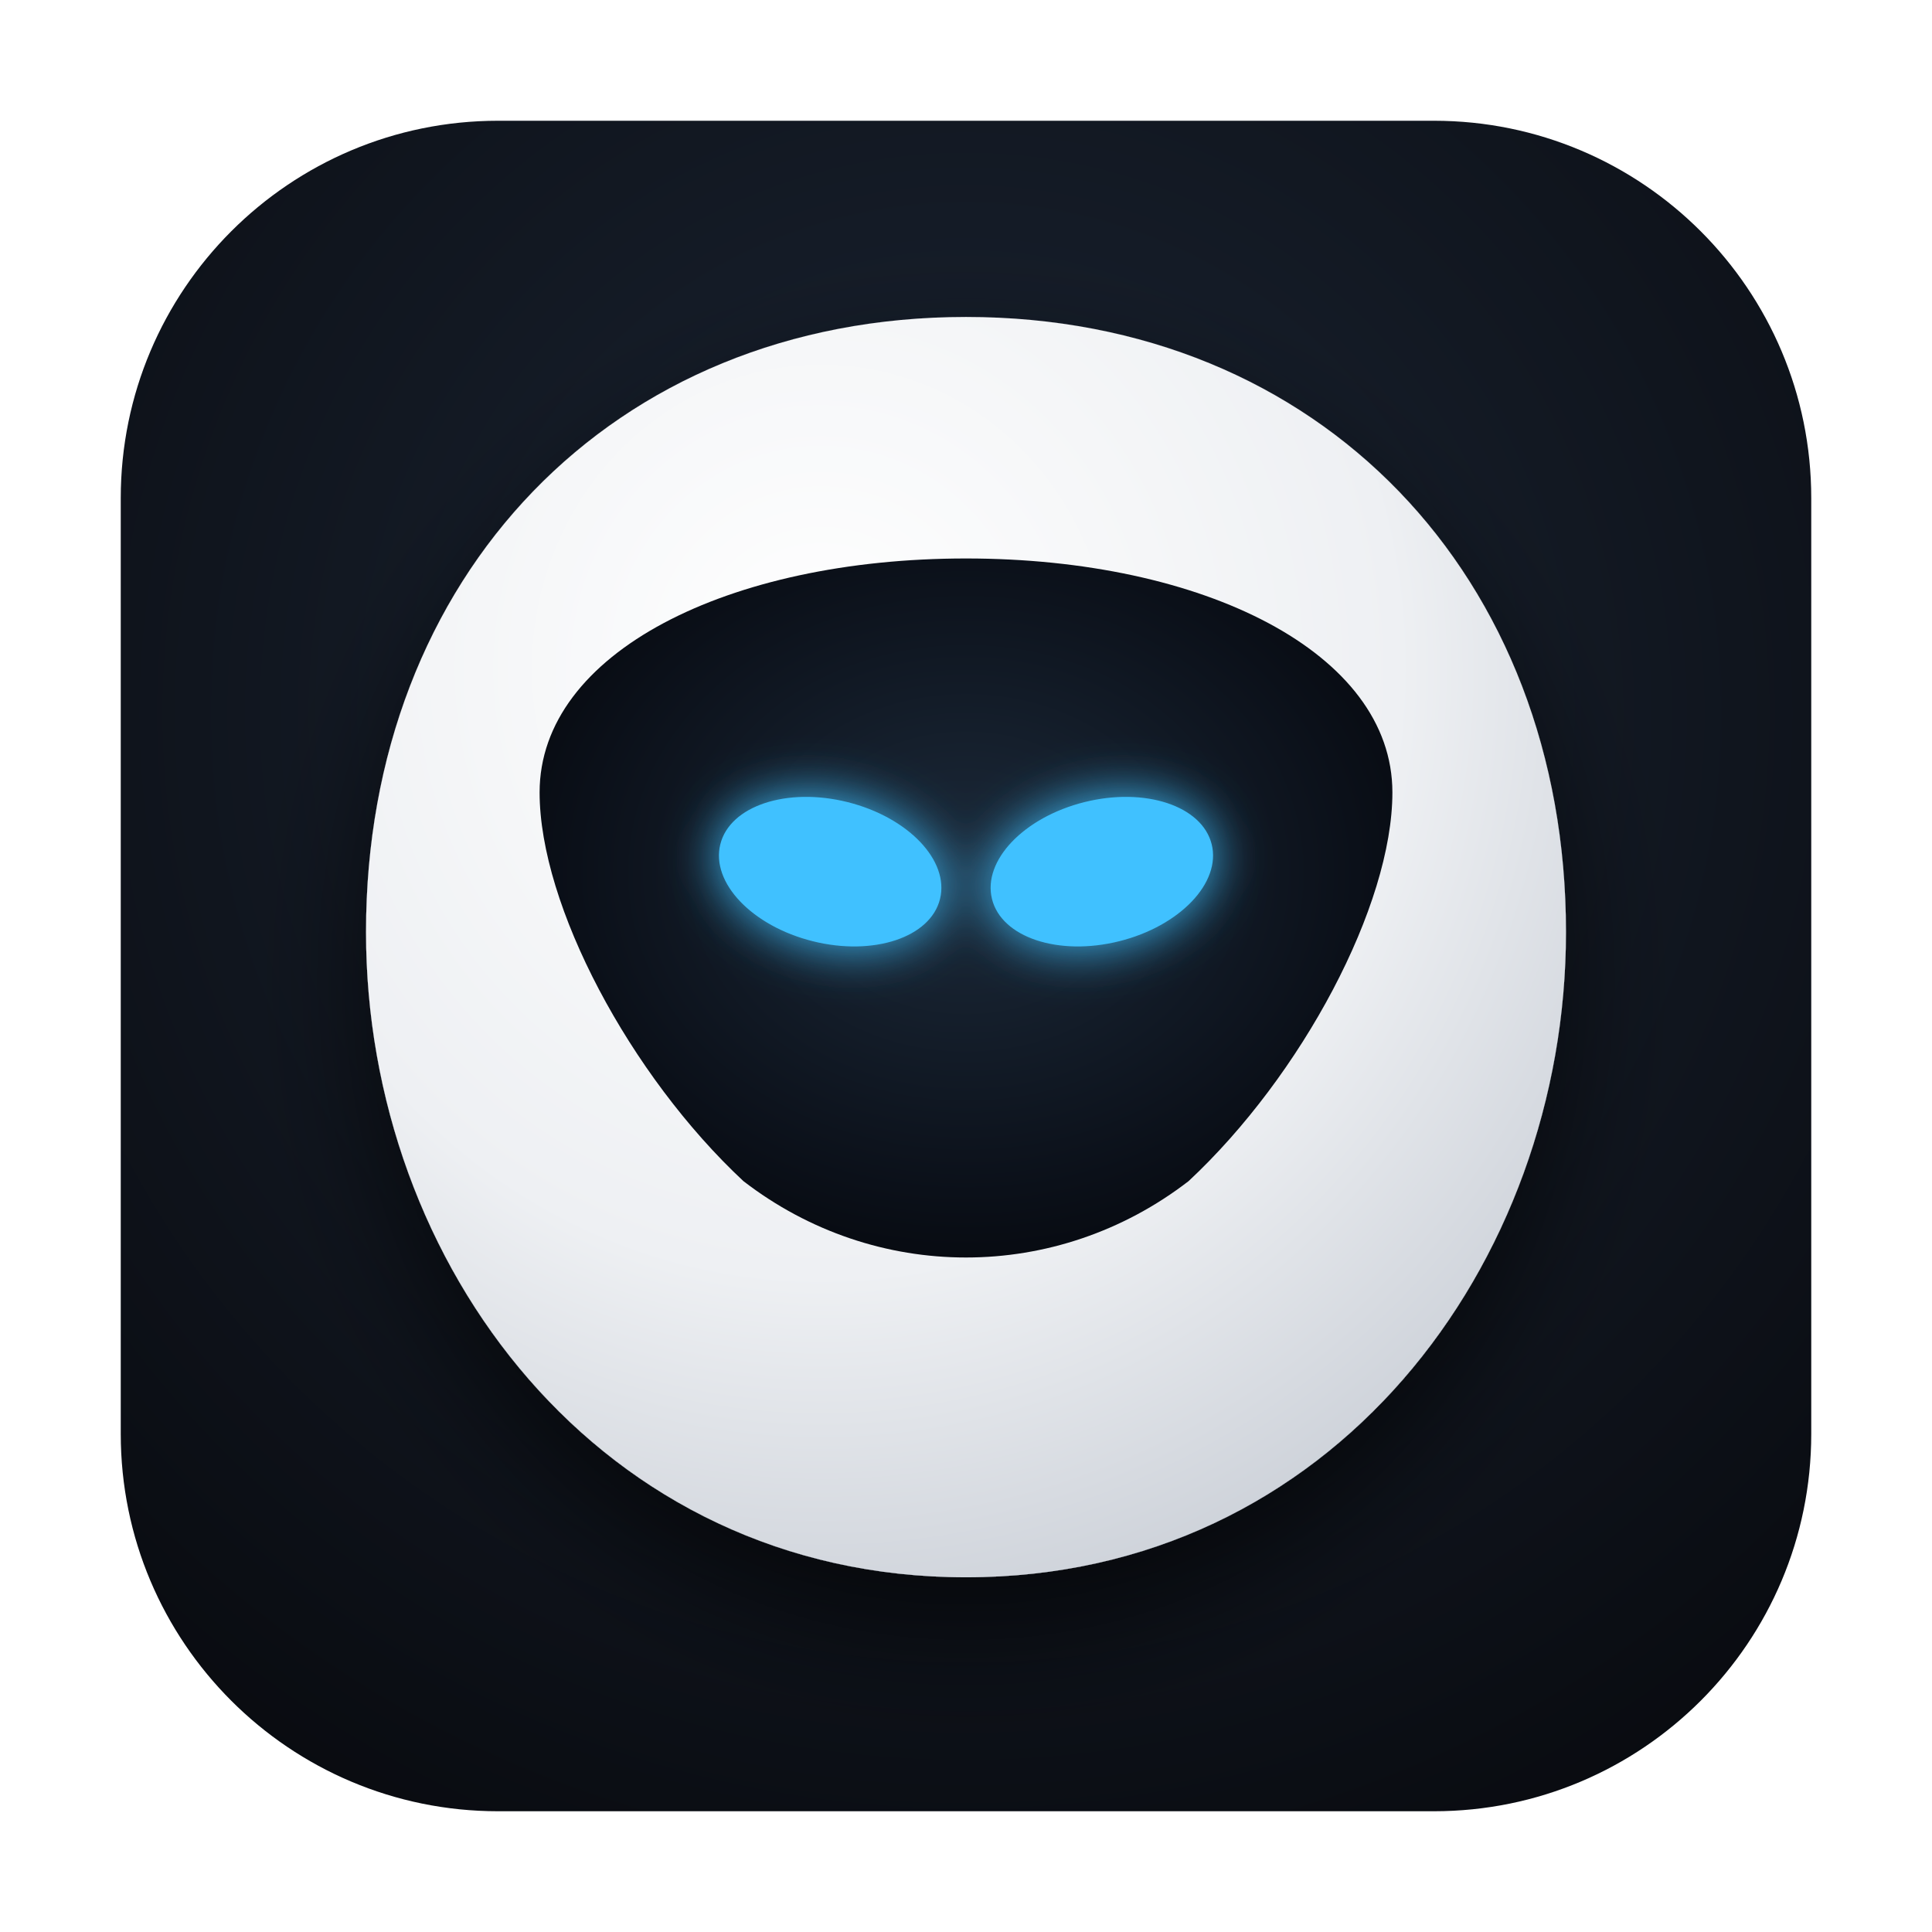
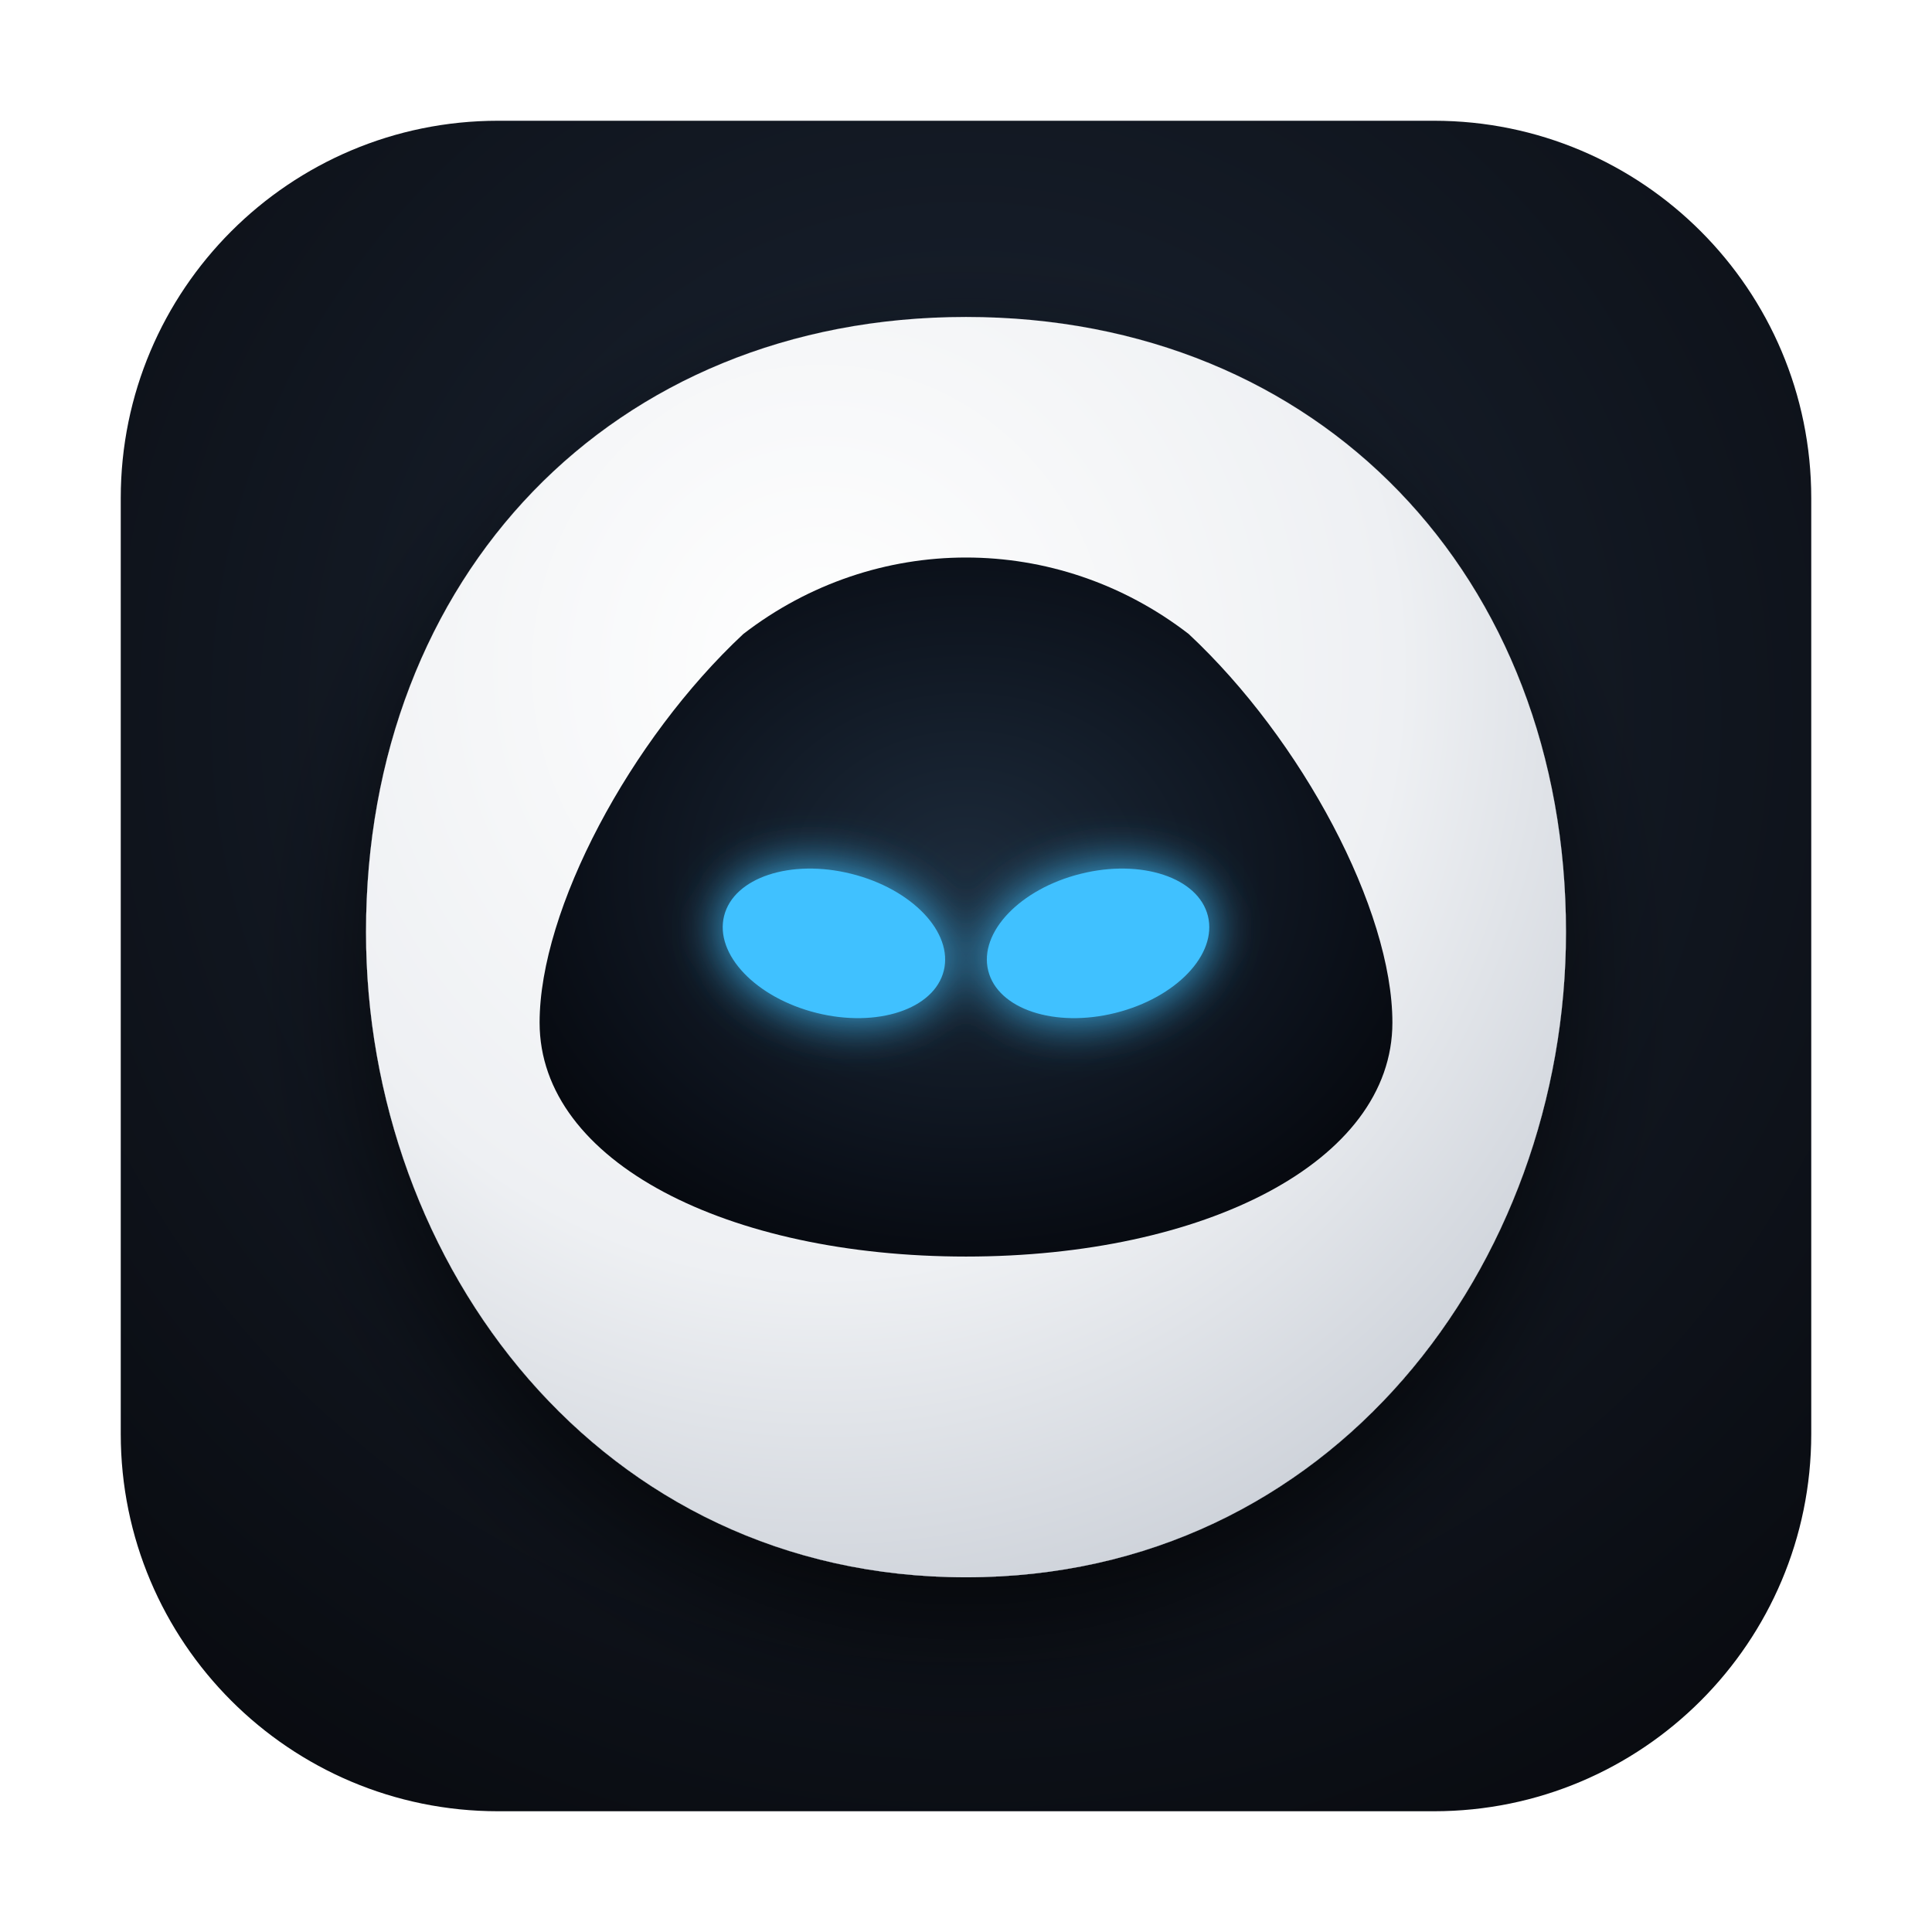
<svg xmlns="http://www.w3.org/2000/svg" viewBox="0 0 1024 1024">
  <defs>
    <radialGradient id="bg" cx="50%" cy="35%" r="75%">
      <stop offset="0" stop-color="#1b2534" />
      <stop offset="1" stop-color="#090b10" />
    </radialGradient>
    <radialGradient id="body" cx="38%" cy="28%" r="80%">
      <stop offset="0" stop-color="#ffffff" />
      <stop offset="0.6" stop-color="#eef0f3" />
      <stop offset="1" stop-color="#c9ced6" />
    </radialGradient>
    <radialGradient id="visor" cx="50%" cy="45%" r="65%">
      <stop offset="0" stop-color="#1c2a3a" />
      <stop offset="0.7" stop-color="#0b1019" />
      <stop offset="1" stop-color="#04060a" />
    </radialGradient>
    <radialGradient id="eye" cx="50%" cy="50%" r="50%">
      <stop offset="0" stop-color="#e8fbff" />
      <stop offset="0.35" stop-color="#7fe0ff" />
      <stop offset="0.75" stop-color="#2eb8ff" />
      <stop offset="1" stop-color="#1a8fe0" />
    </radialGradient>
    <filter id="glow" x="-80%" y="-80%" width="260%" height="260%">
      <feGaussianBlur stdDeviation="14" result="b" />
      <feMerge>
        <feMergeNode in="b" />
        <feMergeNode in="SourceGraphic" />
      </feMerge>
    </filter>
    <filter id="soft" x="-80%" y="-80%" width="260%" height="260%">
      <feGaussianBlur stdDeviation="40" />
    </filter>
    <filter id="shadow" x="-20%" y="-20%" width="140%" height="150%">
      <feDropShadow dx="0" dy="28" stdDeviation="30" flood-color="#000" flood-opacity=".6" />
    </filter>
  </defs>
  <rect x="64" y="64" width="896" height="896" rx="200" fill="url(#bg)" />
  <path filter="url(#shadow)" fill="url(#body)" d="M512 168c188 0 318 138 318 326 0 176-124 342-318 342S194 670 194 494c0-188 130-326 318-326z" />
-   <path fill="url(#visor)" d="M286 420 C286 346 386 296 512 296 C638 296 738 346 738 420 C738 480 690 570 630 626 C560 680 464 680 394 626 C334 570 286 480 286 420 Z" />
+   <path fill="url(#visor)" d="M286 542 C286 616 386 666 512 666 C638 666 738 616 738 542 C738 482 690 392 630 336 C560 282 464 282 394 336 C334 392 286 482 286 542 Z" />
  <g fill="#3fc1ff" filter="url(#glow)">
-     <ellipse cx="440" cy="462" rx="60" ry="38" transform="rotate(14 440 462)" />
-     <ellipse cx="584" cy="462" rx="60" ry="38" transform="rotate(-14 584 462)" />
+     <ellipse cx="442" cy="500" rx="60" ry="38" transform="rotate(14 442 500)" />
+     <ellipse cx="582" cy="500" rx="60" ry="38" transform="rotate(-14 582 500)" />
  </g>
</svg>
